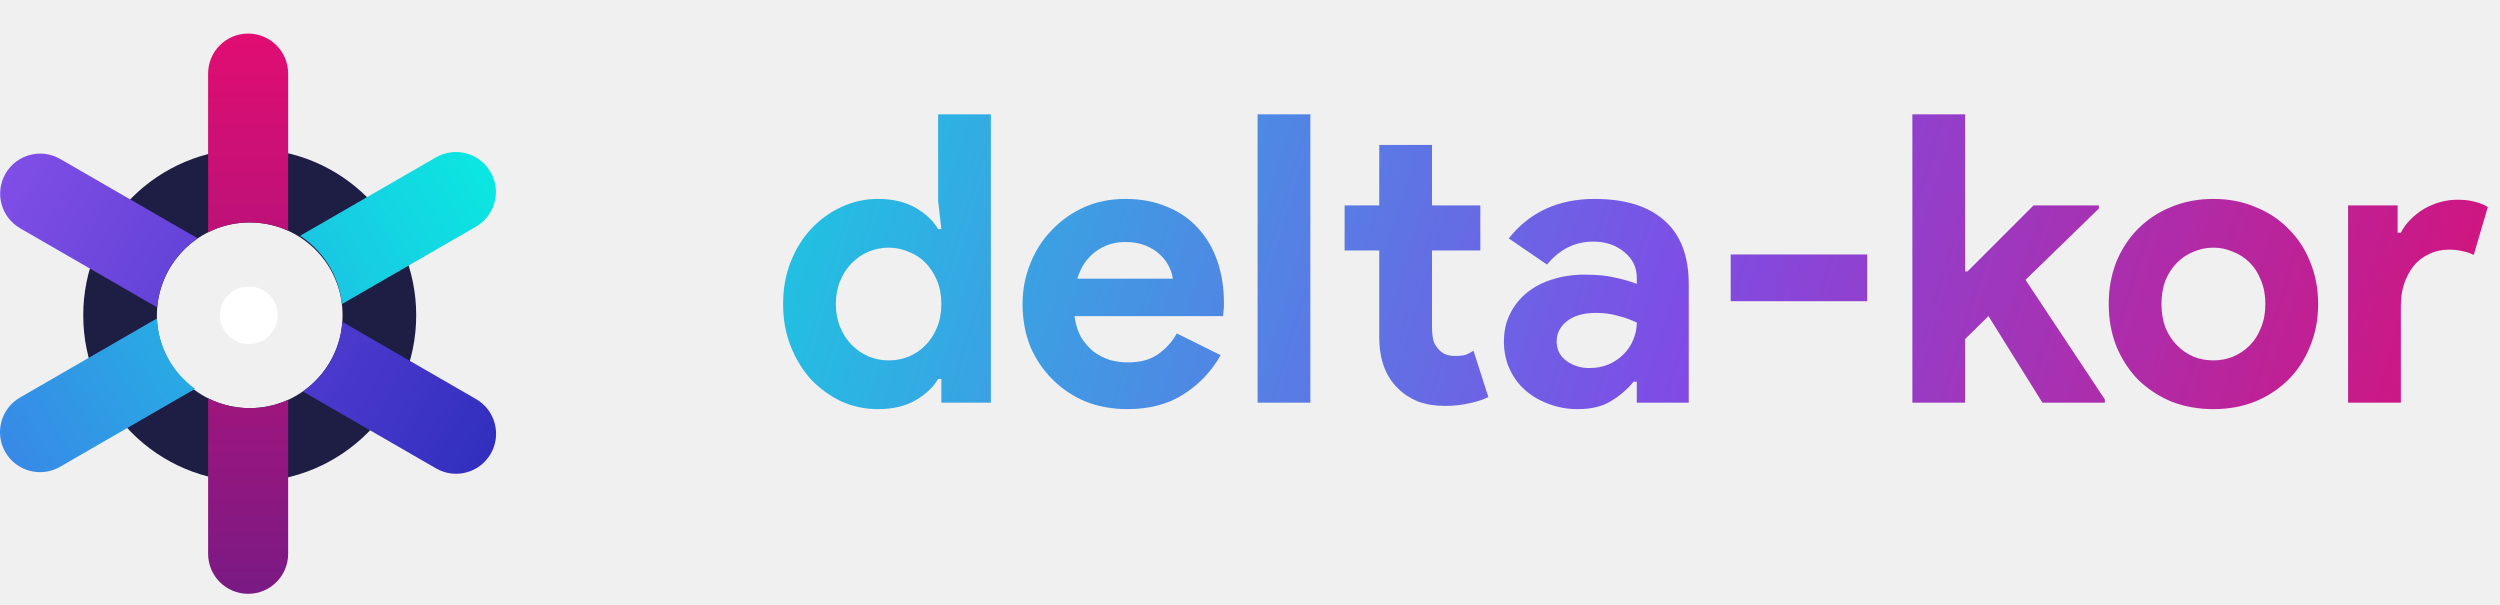
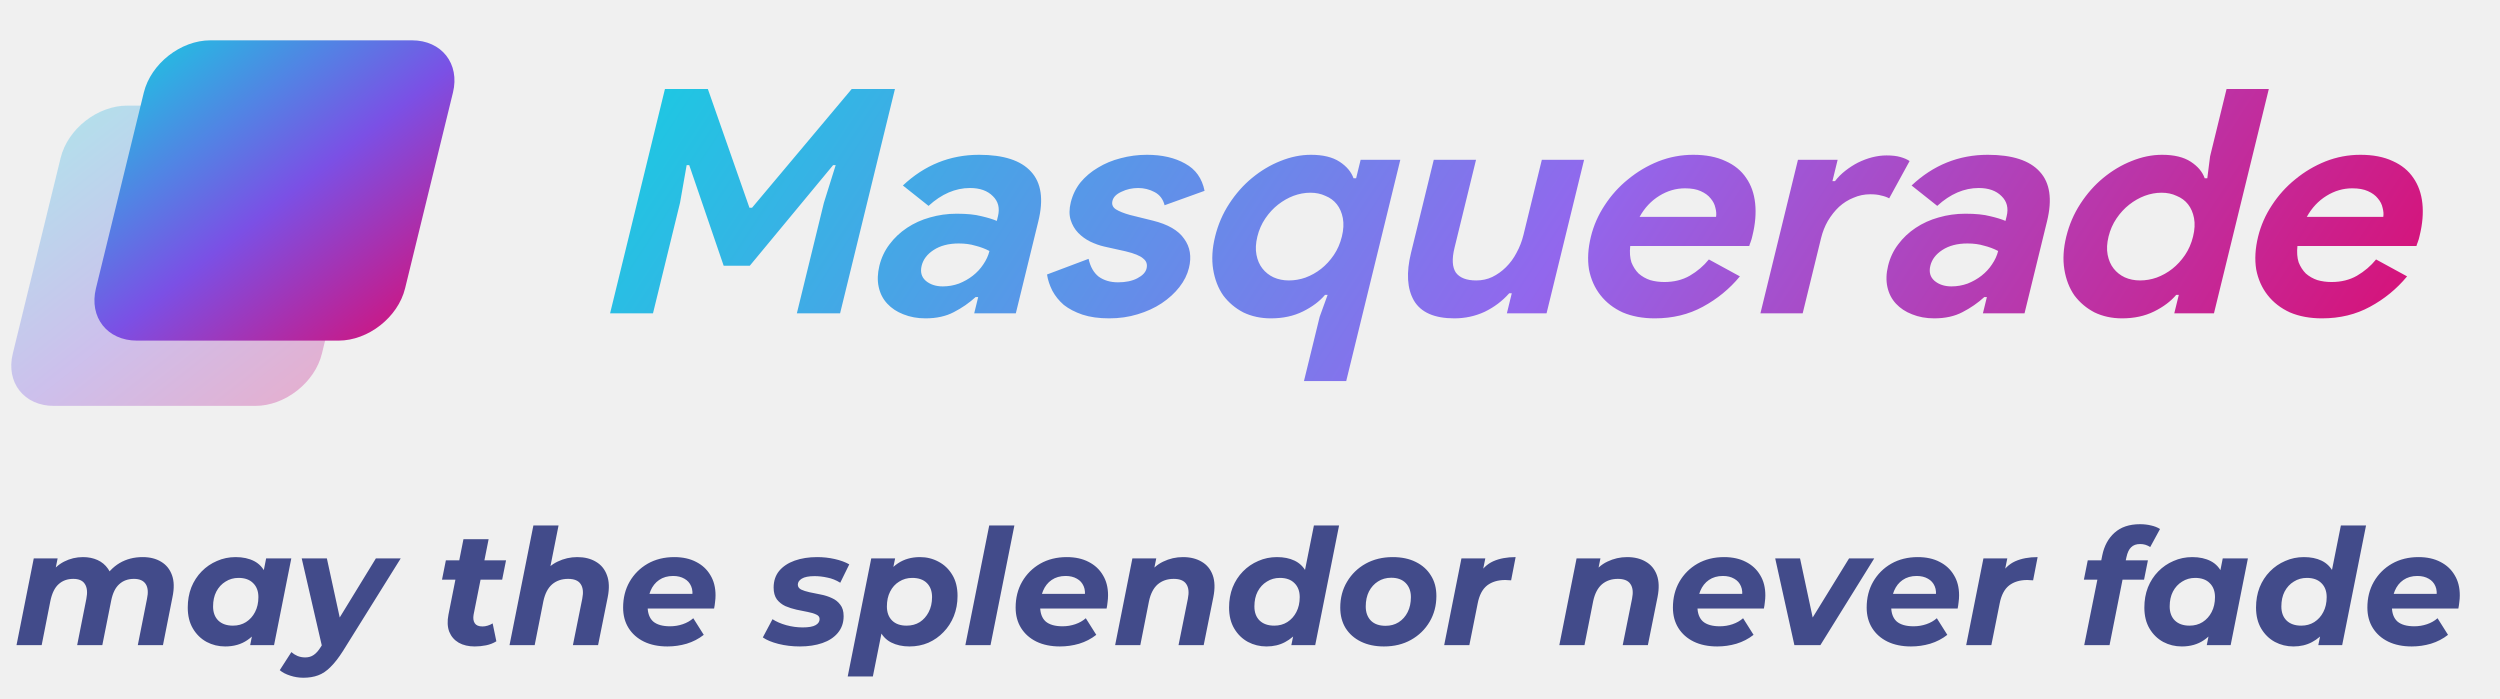
- <svg xmlns="http://www.w3.org/2000/svg" width="149" height="36" viewBox="0 0 149 36" fill="none">
-   <path fill-rule="evenodd" clip-rule="evenodd" d="M14.883 8.869C9.404 8.869 4.961 13.312 4.961 18.791C4.961 24.271 9.404 28.713 14.883 28.713C20.363 28.713 24.806 24.271 24.806 18.791C24.806 13.312 20.363 8.869 14.883 8.869ZM14.883 13.258C11.827 13.258 9.35 15.735 9.35 18.791C9.35 21.847 11.827 24.325 14.883 24.325C17.939 24.325 20.417 21.847 20.417 18.791C20.417 15.735 17.939 13.258 14.883 13.258Z" fill="#1E1E45" />
-   <path fill-rule="evenodd" clip-rule="evenodd" d="M29.247 27.044C29.905 25.903 29.515 24.444 28.374 23.786L20.403 19.184C20.282 20.901 19.379 22.402 18.047 23.332L25.989 27.917C27.13 28.576 28.588 28.185 29.247 27.044ZM9.369 18.322C9.513 16.61 10.436 15.12 11.783 14.207L3.587 9.475C2.446 8.816 0.987 9.207 0.329 10.348C-0.33 11.489 0.061 12.947 1.202 13.606L9.369 18.322Z" fill="url(#paint0_linear_1110_2141)" />
-   <path fill-rule="evenodd" clip-rule="evenodd" d="M29.238 10.253C28.579 9.112 27.121 8.721 25.98 9.38L17.886 14.053C19.253 14.941 20.203 16.417 20.379 18.122L28.365 13.511C29.506 12.852 29.897 11.394 29.238 10.253ZM11.625 23.176C10.313 22.222 9.436 20.706 9.348 18.982L1.193 23.691C0.052 24.349 -0.339 25.808 0.32 26.949C0.979 28.09 2.437 28.48 3.578 27.822L11.625 23.176Z" fill="url(#paint1_linear_1110_2141)" />
-   <path fill-rule="evenodd" clip-rule="evenodd" d="M14.788 2C13.471 2 12.403 3.068 12.403 4.385V13.844C13.149 13.469 13.992 13.258 14.883 13.258C15.7 13.258 16.475 13.435 17.173 13.752V4.385C17.173 3.068 16.105 2 14.788 2ZM17.173 23.83C16.475 24.148 15.7 24.325 14.883 24.325C13.992 24.325 13.149 24.114 12.403 23.739V33.007C12.403 34.324 13.471 35.392 14.788 35.392C16.105 35.392 17.173 34.324 17.173 33.007V23.83Z" fill="url(#paint2_linear_1110_2141)" />
-   <rect x="12.403" y="18.791" width="3.435" height="3.435" rx="1.717" transform="rotate(-45 12.4028 18.7913)" fill="white" />
-   <path d="M56.104 22.584H55.912C55.624 23.08 55.176 23.504 54.568 23.856C53.96 24.208 53.208 24.384 52.312 24.384C51.56 24.384 50.84 24.232 50.152 23.928C49.48 23.608 48.88 23.176 48.352 22.632C47.84 22.072 47.432 21.408 47.128 20.64C46.824 19.872 46.672 19.032 46.672 18.12C46.672 17.208 46.824 16.368 47.128 15.6C47.432 14.832 47.84 14.176 48.352 13.632C48.88 13.072 49.48 12.64 50.152 12.336C50.84 12.016 51.56 11.856 52.312 11.856C53.208 11.856 53.96 12.032 54.568 12.384C55.176 12.736 55.624 13.16 55.912 13.656H56.104L55.912 11.976V6.816H59.056V24H56.104V22.584ZM52.96 21.48C53.376 21.48 53.768 21.408 54.136 21.264C54.52 21.104 54.856 20.88 55.144 20.592C55.432 20.304 55.664 19.952 55.84 19.536C56.016 19.12 56.104 18.648 56.104 18.12C56.104 17.592 56.016 17.12 55.84 16.704C55.664 16.288 55.432 15.936 55.144 15.648C54.856 15.36 54.52 15.144 54.136 15C53.768 14.84 53.376 14.76 52.96 14.76C52.544 14.76 52.144 14.84 51.76 15C51.392 15.16 51.064 15.384 50.776 15.672C50.488 15.96 50.256 16.312 50.08 16.728C49.904 17.144 49.816 17.608 49.816 18.12C49.816 18.632 49.904 19.096 50.08 19.512C50.256 19.928 50.488 20.28 50.776 20.568C51.064 20.856 51.392 21.08 51.76 21.24C52.144 21.4 52.544 21.48 52.96 21.48ZM72.753 21.168C72.209 22.128 71.473 22.904 70.545 23.496C69.633 24.088 68.513 24.384 67.185 24.384C66.289 24.384 65.457 24.232 64.689 23.928C63.937 23.608 63.281 23.168 62.721 22.608C62.161 22.048 61.721 21.392 61.401 20.64C61.097 19.872 60.945 19.032 60.945 18.12C60.945 17.272 61.097 16.472 61.401 15.72C61.705 14.952 62.129 14.288 62.673 13.728C63.217 13.152 63.857 12.696 64.593 12.36C65.345 12.024 66.169 11.856 67.065 11.856C68.009 11.856 68.849 12.016 69.585 12.336C70.321 12.64 70.937 13.072 71.433 13.632C71.929 14.176 72.305 14.824 72.561 15.576C72.817 16.328 72.945 17.144 72.945 18.024C72.945 18.136 72.945 18.232 72.945 18.312C72.929 18.408 72.921 18.496 72.921 18.576C72.905 18.656 72.897 18.744 72.897 18.84H64.041C64.105 19.32 64.233 19.736 64.425 20.088C64.633 20.424 64.881 20.712 65.169 20.952C65.473 21.176 65.801 21.344 66.153 21.456C66.505 21.552 66.865 21.6 67.233 21.6C67.953 21.6 68.545 21.44 69.009 21.12C69.489 20.784 69.865 20.368 70.137 19.872L72.753 21.168ZM69.897 16.608C69.881 16.4 69.809 16.168 69.681 15.912C69.569 15.656 69.393 15.416 69.153 15.192C68.929 14.968 68.641 14.784 68.289 14.64C67.953 14.496 67.545 14.424 67.065 14.424C66.393 14.424 65.801 14.616 65.289 15C64.777 15.384 64.417 15.92 64.209 16.608H69.897ZM74.953 24V6.816H78.097V24H74.953ZM82.203 14.928H80.138V12.24H82.203V8.64H85.347V12.24H88.227V14.928H85.347V19.488C85.347 19.76 85.371 20.016 85.418 20.256C85.483 20.48 85.594 20.672 85.754 20.832C85.978 21.088 86.299 21.216 86.715 21.216C86.987 21.216 87.203 21.192 87.362 21.144C87.522 21.08 87.674 21 87.819 20.904L88.707 23.664C88.338 23.84 87.939 23.968 87.507 24.048C87.091 24.144 86.626 24.192 86.115 24.192C85.522 24.192 84.987 24.104 84.507 23.928C84.043 23.736 83.65 23.48 83.331 23.16C82.579 22.44 82.203 21.416 82.203 20.088V14.928ZM97.553 22.752H97.361C96.993 23.2 96.545 23.584 96.017 23.904C95.505 24.224 94.841 24.384 94.025 24.384C93.417 24.384 92.841 24.28 92.297 24.072C91.769 23.88 91.305 23.608 90.905 23.256C90.505 22.904 90.193 22.48 89.969 21.984C89.745 21.488 89.633 20.944 89.633 20.352C89.633 19.744 89.753 19.2 89.993 18.72C90.233 18.224 90.569 17.8 91.001 17.448C91.433 17.096 91.937 16.832 92.513 16.656C93.105 16.464 93.745 16.368 94.433 16.368C95.201 16.368 95.833 16.432 96.329 16.56C96.825 16.672 97.233 16.792 97.553 16.92V16.56C97.553 15.936 97.305 15.424 96.809 15.024C96.313 14.608 95.697 14.4 94.961 14.4C93.873 14.4 92.953 14.856 92.201 15.768L89.921 14.208C91.169 12.64 92.873 11.856 95.033 11.856C96.857 11.856 98.249 12.288 99.209 13.152C100.169 14 100.649 15.264 100.649 16.944V24H97.553V22.752ZM97.553 19.224C97.185 19.048 96.801 18.912 96.401 18.816C96.017 18.704 95.593 18.648 95.129 18.648C94.377 18.648 93.793 18.816 93.377 19.152C92.977 19.472 92.777 19.872 92.777 20.352C92.777 20.832 92.969 21.216 93.353 21.504C93.753 21.792 94.209 21.936 94.721 21.936C95.137 21.936 95.521 21.864 95.873 21.72C96.225 21.56 96.521 21.36 96.761 21.12C97.017 20.864 97.209 20.576 97.337 20.256C97.481 19.92 97.553 19.576 97.553 19.224ZM103.149 15.168H111.285V17.952H103.149V15.168ZM113.977 6.816H117.121V16.176H117.265L121.201 12.24H125.089V12.432L120.721 16.68L125.449 23.808V24H121.729L118.513 18.84L117.121 20.208V24H113.977V6.816ZM131.92 11.856C132.832 11.856 133.664 12.016 134.416 12.336C135.184 12.64 135.84 13.072 136.384 13.632C136.944 14.176 137.376 14.832 137.68 15.6C138 16.368 138.16 17.208 138.16 18.12C138.16 19.032 138 19.872 137.68 20.64C137.376 21.408 136.944 22.072 136.384 22.632C135.84 23.176 135.184 23.608 134.416 23.928C133.664 24.232 132.832 24.384 131.92 24.384C131.008 24.384 130.168 24.232 129.4 23.928C128.648 23.608 127.992 23.176 127.432 22.632C126.888 22.072 126.456 21.408 126.136 20.64C125.832 19.872 125.68 19.032 125.68 18.12C125.68 17.208 125.832 16.368 126.136 15.6C126.456 14.832 126.888 14.176 127.432 13.632C127.992 13.072 128.648 12.64 129.4 12.336C130.168 12.016 131.008 11.856 131.92 11.856ZM131.92 21.48C132.32 21.48 132.704 21.408 133.072 21.264C133.456 21.104 133.792 20.88 134.08 20.592C134.368 20.304 134.592 19.952 134.752 19.536C134.928 19.12 135.016 18.648 135.016 18.12C135.016 17.592 134.928 17.12 134.752 16.704C134.592 16.288 134.368 15.936 134.08 15.648C133.792 15.36 133.456 15.144 133.072 15C132.704 14.84 132.32 14.76 131.92 14.76C131.504 14.76 131.112 14.84 130.744 15C130.376 15.144 130.048 15.36 129.76 15.648C129.472 15.936 129.24 16.288 129.064 16.704C128.904 17.12 128.824 17.592 128.824 18.12C128.824 18.648 128.904 19.12 129.064 19.536C129.24 19.952 129.472 20.304 129.76 20.592C130.048 20.88 130.376 21.104 130.744 21.264C131.112 21.408 131.504 21.48 131.92 21.48ZM139.946 12.24H142.898V13.872H143.09C143.234 13.584 143.426 13.32 143.666 13.08C143.906 12.84 144.17 12.632 144.458 12.456C144.762 12.28 145.082 12.144 145.418 12.048C145.77 11.952 146.114 11.904 146.45 11.904C146.866 11.904 147.218 11.944 147.506 12.024C147.81 12.104 148.066 12.208 148.274 12.336L147.434 15.192C147.242 15.096 147.026 15.024 146.786 14.976C146.562 14.912 146.282 14.88 145.946 14.88C145.514 14.88 145.122 14.968 144.77 15.144C144.418 15.304 144.114 15.536 143.858 15.84C143.618 16.144 143.426 16.504 143.282 16.92C143.154 17.32 143.09 17.76 143.09 18.24V24H139.946V12.24Z" fill="url(#paint3_linear_1110_2141)" />
+ <svg xmlns="http://www.w3.org/2000/svg" width="186" height="52" viewBox="0 0 186 52" fill="none">
+   <rect opacity="0.3" width="23" height="23" rx="4" transform="matrix(1 0 -0.237516 0.971384 5.46289 7.85692)" fill="url(#paint0_linear_1133_2095)" />
+   <rect width="23" height="23" rx="4" transform="matrix(1 0 -0.237516 0.971384 11.6504 3)" fill="url(#paint1_linear_1133_2095)" />
+   <path d="M49.472 6.621H52.664L55.759 15.457H55.951L63.368 6.621H66.584L62.502 23.313H59.286L61.299 15.084L62.175 12.286H61.983L55.785 19.77H53.841L51.279 12.286H51.087L50.595 15.084L48.582 23.313H45.39L49.472 6.621ZM72.777 22.101H72.585C72.111 22.536 71.572 22.909 70.968 23.22C70.38 23.531 69.678 23.686 68.862 23.686C68.254 23.686 67.703 23.585 67.208 23.383C66.725 23.197 66.326 22.932 66.01 22.59C65.693 22.249 65.482 21.837 65.376 21.355C65.27 20.873 65.287 20.345 65.427 19.77C65.572 19.179 65.821 18.651 66.175 18.184C66.533 17.703 66.97 17.291 67.485 16.949C68.001 16.607 68.567 16.35 69.185 16.179C69.823 15.993 70.486 15.9 71.174 15.9C71.942 15.9 72.558 15.962 73.024 16.086C73.493 16.195 73.873 16.311 74.163 16.436L74.248 16.086C74.396 15.48 74.27 14.983 73.869 14.594C73.472 14.19 72.905 13.988 72.169 13.988C71.081 13.988 70.053 14.431 69.084 15.317L67.175 13.801C68.795 12.278 70.685 11.517 72.845 11.517C74.669 11.517 75.959 11.936 76.713 12.776C77.472 13.599 77.652 14.827 77.253 16.459L75.577 23.313H72.481L72.777 22.101ZM73.615 18.674C73.289 18.503 72.937 18.371 72.56 18.278C72.203 18.169 71.792 18.114 71.328 18.114C70.576 18.114 69.952 18.278 69.456 18.604C68.98 18.915 68.685 19.303 68.571 19.77C68.457 20.236 68.558 20.609 68.874 20.889C69.205 21.168 69.627 21.308 70.139 21.308C70.555 21.308 70.956 21.238 71.343 21.099C71.733 20.943 72.076 20.749 72.373 20.516C72.69 20.267 72.95 19.987 73.154 19.676C73.378 19.35 73.532 19.016 73.615 18.674ZM82.524 23.686C81.756 23.686 81.091 23.593 80.529 23.407C79.982 23.22 79.521 22.979 79.145 22.684C78.789 22.373 78.507 22.023 78.298 21.635C78.093 21.231 77.96 20.826 77.898 20.422L80.991 19.257C81.119 19.847 81.371 20.29 81.746 20.586C82.142 20.865 82.62 21.005 83.18 21.005C83.756 21.005 84.237 20.904 84.622 20.702C85.007 20.5 85.234 20.259 85.303 19.979C85.379 19.669 85.296 19.42 85.053 19.233C84.831 19.031 84.394 18.853 83.744 18.697L82.174 18.348C81.825 18.27 81.471 18.145 81.113 17.974C80.771 17.803 80.472 17.586 80.216 17.322C79.961 17.058 79.775 16.739 79.658 16.366C79.541 15.993 79.544 15.558 79.665 15.06C79.802 14.501 80.044 14.004 80.39 13.568C80.753 13.133 81.186 12.768 81.69 12.473C82.198 12.162 82.759 11.929 83.373 11.773C84.007 11.602 84.66 11.517 85.332 11.517C86.452 11.517 87.399 11.734 88.172 12.169C88.95 12.589 89.432 13.265 89.62 14.198L86.646 15.27C86.532 14.819 86.284 14.493 85.902 14.291C85.519 14.089 85.112 13.988 84.68 13.988C84.232 13.988 83.817 14.081 83.435 14.268C83.058 14.439 82.834 14.664 82.766 14.944C82.701 15.208 82.786 15.418 83.02 15.573C83.27 15.729 83.62 15.868 84.069 15.993L85.767 16.413C86.898 16.692 87.676 17.143 88.1 17.765C88.544 18.371 88.663 19.093 88.458 19.933C88.337 20.43 88.101 20.904 87.75 21.355C87.4 21.806 86.957 22.21 86.422 22.567C85.906 22.909 85.312 23.181 84.638 23.383C83.981 23.585 83.276 23.686 82.524 23.686ZM98.184 23.57L98.775 21.938H98.583C98.177 22.419 97.628 22.831 96.936 23.173C96.245 23.515 95.451 23.686 94.555 23.686C93.803 23.686 93.119 23.539 92.503 23.243C91.907 22.932 91.41 22.513 91.011 21.984C90.632 21.44 90.382 20.795 90.26 20.049C90.139 19.303 90.186 18.487 90.403 17.602C90.62 16.716 90.971 15.9 91.457 15.154C91.944 14.408 92.508 13.77 93.149 13.242C93.81 12.698 94.513 12.278 95.257 11.983C96.021 11.672 96.779 11.517 97.531 11.517C98.427 11.517 99.137 11.688 99.661 12.03C100.186 12.371 100.533 12.783 100.703 13.265H100.895L101.231 11.89H104.183L100.159 28.349H97.015L98.184 23.57ZM95.893 20.865C96.309 20.865 96.718 20.795 97.12 20.655C97.542 20.5 97.931 20.282 98.288 20.003C98.644 19.723 98.96 19.381 99.234 18.977C99.509 18.573 99.71 18.114 99.835 17.602C99.96 17.089 99.984 16.63 99.907 16.226C99.83 15.822 99.682 15.48 99.462 15.2C99.242 14.921 98.958 14.711 98.608 14.571C98.278 14.415 97.905 14.338 97.489 14.338C97.073 14.338 96.654 14.415 96.232 14.571C95.826 14.726 95.445 14.944 95.088 15.223C94.732 15.503 94.416 15.845 94.141 16.249C93.867 16.653 93.668 17.104 93.547 17.602C93.425 18.099 93.403 18.549 93.48 18.954C93.557 19.358 93.706 19.7 93.925 19.979C94.145 20.259 94.42 20.477 94.75 20.632C95.096 20.788 95.477 20.865 95.893 20.865ZM112.476 21.821H112.284C111.775 22.396 111.167 22.855 110.46 23.197C109.756 23.523 109.004 23.686 108.204 23.686C106.716 23.686 105.712 23.243 105.193 22.357C104.689 21.471 104.618 20.29 104.979 18.814L106.672 11.89H109.816L108.215 18.441C108.013 19.265 108.047 19.878 108.316 20.282C108.605 20.671 109.11 20.865 109.83 20.865C110.262 20.865 110.659 20.78 111.02 20.609C111.402 20.422 111.741 20.181 112.037 19.886C112.353 19.575 112.617 19.218 112.827 18.814C113.058 18.394 113.23 17.951 113.344 17.485L114.712 11.89H117.856L115.063 23.313H112.111L112.476 21.821ZM129.448 20.562C128.676 21.495 127.756 22.249 126.687 22.824C125.634 23.399 124.444 23.686 123.116 23.686C122.22 23.686 121.424 23.539 120.728 23.243C120.052 22.932 119.501 22.505 119.074 21.961C118.647 21.417 118.363 20.78 118.221 20.049C118.1 19.303 118.147 18.487 118.364 17.602C118.565 16.778 118.907 16.001 119.39 15.27C119.876 14.524 120.458 13.879 121.135 13.335C121.816 12.776 122.564 12.333 123.38 12.006C124.212 11.68 125.076 11.517 125.972 11.517C126.916 11.517 127.718 11.672 128.378 11.983C129.041 12.278 129.555 12.698 129.918 13.242C130.285 13.77 130.507 14.4 130.584 15.13C130.661 15.861 130.596 16.653 130.387 17.508C130.36 17.617 130.337 17.71 130.318 17.788C130.279 17.881 130.251 17.967 130.232 18.044C130.197 18.122 130.168 18.208 130.145 18.301H121.289C121.239 18.767 121.268 19.171 121.376 19.513C121.505 19.84 121.684 20.119 121.915 20.352C122.166 20.57 122.454 20.733 122.779 20.842C123.109 20.935 123.457 20.982 123.825 20.982C124.545 20.982 125.175 20.826 125.715 20.516C126.275 20.189 126.75 19.785 127.14 19.303L129.448 20.562ZM127.675 16.133C127.708 15.931 127.691 15.705 127.624 15.457C127.573 15.208 127.454 14.975 127.267 14.757C127.096 14.54 126.852 14.361 126.534 14.221C126.233 14.081 125.842 14.011 125.362 14.011C124.69 14.011 124.052 14.198 123.449 14.571C122.846 14.944 122.358 15.464 121.987 16.133H127.675ZM133.768 11.89H136.72L136.333 13.475H136.525C136.737 13.195 136.992 12.939 137.289 12.706C137.586 12.473 137.899 12.271 138.229 12.1C138.575 11.929 138.927 11.796 139.286 11.703C139.661 11.61 140.016 11.563 140.352 11.563C140.768 11.563 141.111 11.602 141.38 11.68C141.665 11.758 141.896 11.859 142.074 11.983L140.555 14.757C140.386 14.664 140.187 14.594 139.958 14.547C139.75 14.485 139.477 14.454 139.141 14.454C138.709 14.454 138.296 14.54 137.903 14.711C137.513 14.866 137.153 15.091 136.825 15.387C136.513 15.682 136.236 16.032 135.993 16.436C135.77 16.824 135.601 17.252 135.487 17.718L134.119 23.313H130.975L133.768 11.89ZM147.824 22.101H147.632C147.158 22.536 146.619 22.909 146.015 23.22C145.427 23.531 144.725 23.686 143.909 23.686C143.301 23.686 142.749 23.585 142.255 23.383C141.772 23.197 141.373 22.932 141.057 22.59C140.74 22.249 140.529 21.837 140.423 21.355C140.316 20.873 140.334 20.345 140.474 19.77C140.619 19.179 140.868 18.651 141.222 18.184C141.58 17.703 142.016 17.291 142.532 16.949C143.048 16.607 143.614 16.35 144.232 16.179C144.87 15.993 145.533 15.9 146.221 15.9C146.989 15.9 147.605 15.962 148.071 16.086C148.54 16.195 148.92 16.311 149.209 16.436L149.295 16.086C149.443 15.48 149.317 14.983 148.916 14.594C148.519 14.19 147.952 13.988 147.216 13.988C146.128 13.988 145.1 14.431 144.131 15.317L142.222 13.801C143.842 12.278 145.732 11.517 147.892 11.517C149.716 11.517 151.006 11.936 151.76 12.776C152.519 13.599 152.699 14.827 152.3 16.459L150.624 23.313H147.528L147.824 22.101ZM148.662 18.674C148.336 18.503 147.984 18.371 147.607 18.278C147.25 18.169 146.839 18.114 146.375 18.114C145.623 18.114 144.999 18.278 144.503 18.604C144.027 18.915 143.732 19.303 143.618 19.77C143.504 20.236 143.605 20.609 143.921 20.889C144.252 21.168 144.674 21.308 145.186 21.308C145.602 21.308 146.003 21.238 146.389 21.099C146.779 20.943 147.123 20.749 147.42 20.516C147.737 20.267 147.997 19.987 148.201 19.676C148.425 19.35 148.579 19.016 148.662 18.674ZM162.103 21.938H161.911C161.505 22.419 160.956 22.831 160.265 23.173C159.573 23.515 158.779 23.686 157.883 23.686C157.131 23.686 156.447 23.539 155.832 23.243C155.236 22.932 154.738 22.513 154.339 21.984C153.96 21.44 153.71 20.795 153.588 20.049C153.467 19.303 153.514 18.487 153.731 17.602C153.948 16.716 154.299 15.9 154.786 15.154C155.272 14.408 155.836 13.77 156.477 13.242C157.138 12.698 157.841 12.278 158.585 11.983C159.349 11.672 160.107 11.517 160.859 11.517C161.755 11.517 162.465 11.688 162.989 12.03C163.514 12.371 163.861 12.783 164.031 13.265H164.223L164.43 11.633L165.656 6.621H168.8L164.718 23.313H161.766L162.103 21.938ZM159.221 20.865C159.637 20.865 160.046 20.795 160.448 20.655C160.87 20.5 161.259 20.282 161.616 20.003C161.972 19.723 162.288 19.381 162.563 18.977C162.837 18.573 163.038 18.114 163.163 17.602C163.288 17.089 163.313 16.63 163.235 16.226C163.158 15.822 163.01 15.48 162.79 15.2C162.571 14.921 162.286 14.711 161.936 14.571C161.606 14.415 161.233 14.338 160.817 14.338C160.401 14.338 159.982 14.415 159.56 14.571C159.154 14.726 158.773 14.944 158.416 15.223C158.06 15.503 157.744 15.845 157.47 16.249C157.195 16.653 156.997 17.104 156.875 17.602C156.753 18.099 156.731 18.549 156.808 18.954C156.886 19.358 157.034 19.7 157.254 19.979C157.473 20.259 157.748 20.477 158.078 20.632C158.424 20.788 158.805 20.865 159.221 20.865ZM179.088 20.562C178.316 21.495 177.396 22.249 176.328 22.824C175.275 23.399 174.085 23.686 172.757 23.686C171.861 23.686 171.065 23.539 170.369 23.243C169.693 22.932 169.141 22.505 168.714 21.961C168.287 21.417 168.003 20.78 167.862 20.049C167.74 19.303 167.788 18.487 168.004 17.602C168.206 16.778 168.548 16.001 169.03 15.27C169.517 14.524 170.099 13.879 170.776 13.335C171.456 12.776 172.205 12.333 173.021 12.006C173.852 11.68 174.716 11.517 175.612 11.517C176.556 11.517 177.358 11.672 178.018 11.983C178.682 12.278 179.195 12.698 179.558 13.242C179.925 13.77 180.147 14.4 180.225 15.13C180.302 15.861 180.236 16.653 180.027 17.508C180.001 17.617 179.978 17.71 179.959 17.788C179.92 17.881 179.891 17.967 179.872 18.044C179.837 18.122 179.808 18.208 179.785 18.301H170.929C170.879 18.767 170.909 19.171 171.017 19.513C171.145 19.84 171.325 20.119 171.556 20.352C171.807 20.57 172.095 20.733 172.42 20.842C172.749 20.935 173.098 20.982 173.466 20.982C174.186 20.982 174.816 20.826 175.356 20.516C175.916 20.189 176.39 19.785 176.78 19.303L179.088 20.562ZM177.316 16.133C177.349 15.931 177.332 15.705 177.265 15.457C177.214 15.208 177.095 14.975 176.908 14.757C176.737 14.54 176.493 14.361 176.175 14.221C175.873 14.081 175.482 14.011 175.002 14.011C174.33 14.011 173.693 14.198 173.089 14.571C172.486 14.944 171.999 15.464 171.628 16.133H177.316Z" fill="url(#paint2_linear_1133_2095)" />
+   <path d="M10.612 41.448C11.156 41.448 11.616 41.564 11.992 41.796C12.368 42.02 12.636 42.352 12.796 42.792C12.956 43.232 12.968 43.776 12.832 44.424L12.124 48H10.252L10.936 44.556C11.04 44.076 11.008 43.708 10.84 43.452C10.672 43.196 10.38 43.068 9.964 43.068C9.524 43.068 9.16 43.2 8.872 43.464C8.584 43.72 8.384 44.128 8.272 44.688L7.612 48H5.74L6.424 44.556C6.52 44.076 6.484 43.708 6.316 43.452C6.156 43.196 5.868 43.068 5.452 43.068C5.012 43.068 4.648 43.2 4.36 43.464C4.072 43.72 3.868 44.136 3.748 44.712L3.1 48H1.228L2.512 41.544H4.288L3.952 43.188L3.664 42.816C3.96 42.352 4.328 42.008 4.768 41.784C5.208 41.56 5.676 41.448 6.172 41.448C6.572 41.448 6.932 41.52 7.252 41.664C7.572 41.808 7.832 42.024 8.032 42.312C8.24 42.592 8.36 42.944 8.392 43.368L7.672 43.188C7.992 42.62 8.4 42.188 8.896 41.892C9.4 41.596 9.972 41.448 10.612 41.448ZM16.753 48.096C16.257 48.096 15.797 47.984 15.373 47.76C14.949 47.528 14.609 47.196 14.353 46.764C14.097 46.332 13.969 45.812 13.969 45.204C13.969 44.66 14.057 44.16 14.233 43.704C14.417 43.248 14.673 42.852 15.001 42.516C15.329 42.18 15.709 41.92 16.141 41.736C16.573 41.544 17.037 41.448 17.533 41.448C18.069 41.448 18.529 41.548 18.913 41.748C19.297 41.948 19.581 42.26 19.765 42.684C19.957 43.1 20.025 43.64 19.969 44.304C19.929 45.064 19.773 45.732 19.501 46.308C19.229 46.876 18.861 47.316 18.397 47.628C17.941 47.94 17.393 48.096 16.753 48.096ZM17.329 46.548C17.697 46.548 18.021 46.46 18.301 46.284C18.589 46.1 18.813 45.852 18.973 45.54C19.141 45.22 19.225 44.848 19.225 44.424C19.225 43.984 19.093 43.636 18.829 43.38C18.573 43.124 18.213 42.996 17.749 42.996C17.389 42.996 17.065 43.088 16.777 43.272C16.489 43.448 16.261 43.696 16.093 44.016C15.933 44.328 15.853 44.696 15.853 45.12C15.853 45.56 15.981 45.908 16.237 46.164C16.501 46.42 16.865 46.548 17.329 46.548ZM18.613 48L18.865 46.716L19.285 44.796L19.537 42.876L19.801 41.544H21.673L20.389 48H18.613ZM22.567 50.424C22.238 50.424 21.915 50.372 21.595 50.268C21.267 50.164 21.006 50.028 20.814 49.86L21.678 48.516C21.814 48.636 21.966 48.732 22.134 48.804C22.311 48.876 22.503 48.912 22.71 48.912C22.951 48.912 23.159 48.852 23.334 48.732C23.518 48.612 23.698 48.408 23.875 48.12L24.39 47.304L24.558 47.112L27.966 41.544H29.814L25.518 48.432C25.198 48.936 24.89 49.332 24.595 49.62C24.306 49.916 23.998 50.124 23.671 50.244C23.351 50.364 22.983 50.424 22.567 50.424ZM23.994 48.252L22.447 41.544H24.319L25.494 46.944L23.994 48.252ZM35.321 48.096C34.857 48.096 34.461 48.004 34.133 47.82C33.805 47.628 33.569 47.356 33.425 47.004C33.289 46.644 33.269 46.22 33.365 45.732L34.481 40.116H36.353L35.237 45.72C35.189 45.992 35.217 46.208 35.321 46.368C35.425 46.528 35.617 46.608 35.897 46.608C36.025 46.608 36.153 46.588 36.281 46.548C36.417 46.508 36.541 46.452 36.653 46.38L36.929 47.712C36.697 47.856 36.441 47.956 36.161 48.012C35.881 48.068 35.601 48.096 35.321 48.096ZM32.885 43.128L33.173 41.688H37.649L37.361 43.128H32.885ZM42.948 41.448C43.492 41.448 43.956 41.564 44.34 41.796C44.724 42.02 44.996 42.352 45.156 42.792C45.324 43.232 45.344 43.776 45.216 44.424L44.496 48H42.624L43.32 44.544C43.416 44.072 43.376 43.708 43.2 43.452C43.032 43.196 42.72 43.068 42.264 43.068C41.792 43.068 41.396 43.204 41.076 43.476C40.764 43.748 40.548 44.164 40.428 44.724L39.78 48H37.908L39.684 39.096H41.556L40.704 43.368L40.332 42.816C40.644 42.344 41.028 42 41.484 41.784C41.948 41.56 42.436 41.448 42.948 41.448ZM49.66 48.096C48.988 48.096 48.404 47.976 47.908 47.736C47.42 47.496 47.04 47.16 46.768 46.728C46.496 46.296 46.36 45.788 46.36 45.204C46.36 44.484 46.52 43.844 46.84 43.284C47.168 42.716 47.616 42.268 48.184 41.94C48.76 41.612 49.42 41.448 50.164 41.448C50.796 41.448 51.34 41.568 51.796 41.808C52.252 42.04 52.604 42.368 52.852 42.792C53.108 43.208 53.236 43.708 53.236 44.292C53.236 44.46 53.224 44.628 53.2 44.796C53.184 44.964 53.16 45.124 53.128 45.276H47.788L47.98 44.184H52.252L51.484 44.52C51.548 44.16 51.528 43.86 51.424 43.62C51.32 43.372 51.152 43.184 50.92 43.056C50.688 42.92 50.408 42.852 50.08 42.852C49.672 42.852 49.324 42.952 49.036 43.152C48.756 43.344 48.544 43.612 48.4 43.956C48.256 44.3 48.184 44.688 48.184 45.12C48.184 45.616 48.32 45.988 48.592 46.236C48.872 46.476 49.292 46.596 49.852 46.596C50.18 46.596 50.496 46.544 50.8 46.44C51.104 46.336 51.364 46.188 51.58 45.996L52.36 47.232C51.984 47.528 51.56 47.748 51.088 47.892C50.624 48.028 50.148 48.096 49.66 48.096ZM59.514 48.096C58.946 48.096 58.41 48.032 57.906 47.904C57.41 47.776 57.026 47.616 56.754 47.424L57.474 46.068C57.754 46.252 58.094 46.4 58.494 46.512C58.902 46.624 59.31 46.68 59.718 46.68C60.158 46.68 60.478 46.624 60.678 46.512C60.878 46.4 60.978 46.248 60.978 46.056C60.978 45.904 60.894 45.792 60.726 45.72C60.558 45.64 60.346 45.576 60.09 45.528C59.834 45.48 59.558 45.424 59.262 45.36C58.974 45.296 58.698 45.208 58.434 45.096C58.178 44.976 57.966 44.808 57.798 44.592C57.638 44.368 57.558 44.076 57.558 43.716C57.558 43.228 57.694 42.816 57.966 42.48C58.246 42.144 58.63 41.888 59.118 41.712C59.614 41.536 60.174 41.448 60.798 41.448C61.246 41.448 61.682 41.496 62.106 41.592C62.53 41.688 62.89 41.82 63.186 41.988L62.514 43.356C62.21 43.164 61.89 43.036 61.554 42.972C61.226 42.9 60.91 42.864 60.606 42.864C60.166 42.864 59.846 42.928 59.646 43.056C59.454 43.176 59.358 43.324 59.358 43.5C59.358 43.652 59.438 43.772 59.598 43.86C59.766 43.94 59.978 44.008 60.234 44.064C60.49 44.112 60.766 44.168 61.062 44.232C61.358 44.288 61.634 44.376 61.89 44.496C62.146 44.608 62.354 44.772 62.514 44.988C62.682 45.196 62.766 45.48 62.766 45.84C62.766 46.328 62.622 46.744 62.334 47.088C62.054 47.424 61.67 47.676 61.182 47.844C60.694 48.012 60.138 48.096 59.514 48.096ZM67.665 48.096C67.145 48.096 66.689 47.996 66.297 47.796C65.913 47.596 65.625 47.288 65.433 46.872C65.241 46.448 65.173 45.904 65.229 45.24C65.277 44.472 65.433 43.804 65.697 43.236C65.969 42.668 66.337 42.228 66.801 41.916C67.265 41.604 67.813 41.448 68.445 41.448C68.949 41.448 69.413 41.564 69.837 41.796C70.261 42.02 70.601 42.348 70.857 42.78C71.113 43.204 71.241 43.724 71.241 44.34C71.241 44.876 71.149 45.376 70.965 45.84C70.781 46.296 70.525 46.692 70.197 47.028C69.877 47.364 69.501 47.628 69.069 47.82C68.637 48.004 68.169 48.096 67.665 48.096ZM63.069 50.328L64.821 41.544H66.597L66.333 42.828L65.925 44.748L65.673 46.668L64.941 50.328H63.069ZM67.449 46.548C67.825 46.548 68.153 46.46 68.433 46.284C68.713 46.1 68.933 45.852 69.093 45.54C69.261 45.22 69.345 44.848 69.345 44.424C69.345 43.984 69.217 43.636 68.961 43.38C68.705 43.124 68.341 42.996 67.869 42.996C67.509 42.996 67.185 43.088 66.897 43.272C66.609 43.448 66.385 43.696 66.225 44.016C66.065 44.328 65.985 44.696 65.985 45.12C65.985 45.56 66.113 45.908 66.369 46.164C66.625 46.42 66.985 46.548 67.449 46.548ZM71.822 48L73.598 39.096H75.47L73.694 48H71.822ZM78.863 48.096C78.191 48.096 77.607 47.976 77.111 47.736C76.623 47.496 76.243 47.16 75.971 46.728C75.699 46.296 75.563 45.788 75.563 45.204C75.563 44.484 75.723 43.844 76.043 43.284C76.371 42.716 76.819 42.268 77.387 41.94C77.963 41.612 78.623 41.448 79.367 41.448C79.999 41.448 80.543 41.568 80.999 41.808C81.455 42.04 81.807 42.368 82.055 42.792C82.311 43.208 82.439 43.708 82.439 44.292C82.439 44.46 82.427 44.628 82.403 44.796C82.387 44.964 82.363 45.124 82.331 45.276H76.991L77.183 44.184H81.455L80.687 44.52C80.751 44.16 80.731 43.86 80.627 43.62C80.523 43.372 80.355 43.184 80.123 43.056C79.891 42.92 79.611 42.852 79.283 42.852C78.875 42.852 78.527 42.952 78.239 43.152C77.959 43.344 77.747 43.612 77.603 43.956C77.459 44.3 77.387 44.688 77.387 45.12C77.387 45.616 77.523 45.988 77.795 46.236C78.075 46.476 78.495 46.596 79.055 46.596C79.383 46.596 79.699 46.544 80.003 46.44C80.307 46.336 80.567 46.188 80.783 45.996L81.563 47.232C81.187 47.528 80.763 47.748 80.291 47.892C79.827 48.028 79.351 48.096 78.863 48.096ZM88.006 41.448C88.558 41.448 89.026 41.564 89.41 41.796C89.794 42.02 90.066 42.352 90.226 42.792C90.386 43.232 90.402 43.776 90.274 44.424L89.554 48H87.682L88.378 44.544C88.474 44.072 88.434 43.708 88.258 43.452C88.09 43.196 87.778 43.068 87.322 43.068C86.85 43.068 86.454 43.204 86.134 43.476C85.822 43.748 85.606 44.164 85.486 44.724L84.838 48H82.966L84.25 41.544H86.026L85.654 43.368L85.39 42.816C85.702 42.344 86.086 42 86.542 41.784C87.006 41.56 87.494 41.448 88.006 41.448ZM94.227 48.096C93.731 48.096 93.271 47.984 92.847 47.76C92.423 47.528 92.083 47.196 91.827 46.764C91.571 46.332 91.443 45.812 91.443 45.204C91.443 44.66 91.531 44.16 91.707 43.704C91.891 43.248 92.147 42.852 92.475 42.516C92.803 42.18 93.183 41.92 93.615 41.736C94.047 41.544 94.511 41.448 95.007 41.448C95.511 41.448 95.947 41.536 96.315 41.712C96.683 41.888 96.967 42.16 97.167 42.528C97.375 42.888 97.479 43.344 97.479 43.896C97.479 44.488 97.407 45.04 97.263 45.552C97.127 46.056 96.919 46.5 96.639 46.884C96.359 47.26 96.015 47.556 95.607 47.772C95.207 47.988 94.747 48.096 94.227 48.096ZM94.803 46.548C95.171 46.548 95.495 46.46 95.775 46.284C96.063 46.1 96.287 45.852 96.447 45.54C96.615 45.22 96.699 44.848 96.699 44.424C96.699 43.984 96.567 43.636 96.303 43.38C96.047 43.124 95.687 42.996 95.223 42.996C94.863 42.996 94.539 43.088 94.251 43.272C93.963 43.448 93.735 43.696 93.567 44.016C93.407 44.328 93.327 44.696 93.327 45.12C93.327 45.56 93.455 45.908 93.711 46.164C93.975 46.42 94.339 46.548 94.803 46.548ZM96.075 48L96.339 46.716L96.747 44.796L96.999 42.876L97.755 39.096H99.627L97.851 48H96.075ZM102.967 48.096C102.311 48.096 101.739 47.976 101.251 47.736C100.763 47.496 100.383 47.16 100.111 46.728C99.847 46.296 99.715 45.788 99.715 45.204C99.715 44.484 99.883 43.844 100.219 43.284C100.555 42.716 101.015 42.268 101.599 41.94C102.191 41.612 102.863 41.448 103.615 41.448C104.279 41.448 104.851 41.568 105.331 41.808C105.819 42.048 106.195 42.384 106.459 42.816C106.731 43.24 106.867 43.748 106.867 44.34C106.867 45.052 106.699 45.692 106.363 46.26C106.027 46.828 105.567 47.276 104.983 47.604C104.399 47.932 103.727 48.096 102.967 48.096ZM103.087 46.56C103.455 46.56 103.779 46.472 104.059 46.296C104.347 46.112 104.571 45.86 104.731 45.54C104.891 45.22 104.971 44.848 104.971 44.424C104.971 43.992 104.843 43.644 104.587 43.38C104.331 43.116 103.971 42.984 103.507 42.984C103.139 42.984 102.811 43.076 102.523 43.26C102.243 43.436 102.019 43.684 101.851 44.004C101.691 44.324 101.611 44.696 101.611 45.12C101.611 45.56 101.739 45.912 101.995 46.176C102.251 46.432 102.615 46.56 103.087 46.56ZM107.447 48L108.731 41.544H110.507L110.135 43.38L109.967 42.852C110.255 42.332 110.631 41.968 111.095 41.76C111.559 41.552 112.115 41.448 112.763 41.448L112.427 43.176C112.347 43.168 112.271 43.164 112.199 43.164C112.135 43.156 112.067 43.152 111.995 43.152C111.443 43.152 110.991 43.288 110.639 43.56C110.295 43.832 110.063 44.272 109.943 44.88L109.319 48H107.447ZM121.053 41.448C121.605 41.448 122.073 41.564 122.457 41.796C122.841 42.02 123.113 42.352 123.273 42.792C123.433 43.232 123.449 43.776 123.321 44.424L122.601 48H120.729L121.425 44.544C121.521 44.072 121.481 43.708 121.305 43.452C121.137 43.196 120.825 43.068 120.369 43.068C119.897 43.068 119.501 43.204 119.181 43.476C118.869 43.748 118.653 44.164 118.533 44.724L117.885 48H116.013L117.297 41.544H119.073L118.701 43.368L118.437 42.816C118.749 42.344 119.133 42 119.589 41.784C120.053 41.56 120.541 41.448 121.053 41.448ZM127.765 48.096C127.093 48.096 126.509 47.976 126.013 47.736C125.525 47.496 125.145 47.16 124.873 46.728C124.601 46.296 124.465 45.788 124.465 45.204C124.465 44.484 124.625 43.844 124.945 43.284C125.273 42.716 125.721 42.268 126.289 41.94C126.865 41.612 127.525 41.448 128.269 41.448C128.901 41.448 129.445 41.568 129.901 41.808C130.357 42.04 130.709 42.368 130.957 42.792C131.213 43.208 131.341 43.708 131.341 44.292C131.341 44.46 131.329 44.628 131.305 44.796C131.289 44.964 131.265 45.124 131.233 45.276H125.893L126.085 44.184H130.357L129.589 44.52C129.653 44.16 129.633 43.86 129.529 43.62C129.425 43.372 129.257 43.184 129.025 43.056C128.793 42.92 128.513 42.852 128.185 42.852C127.777 42.852 127.429 42.952 127.141 43.152C126.861 43.344 126.649 43.612 126.505 43.956C126.361 44.3 126.289 44.688 126.289 45.12C126.289 45.616 126.425 45.988 126.697 46.236C126.977 46.476 127.397 46.596 127.957 46.596C128.285 46.596 128.601 46.544 128.905 46.44C129.209 46.336 129.469 46.188 129.685 45.996L130.465 47.232C130.089 47.528 129.665 47.748 129.193 47.892C128.729 48.028 128.253 48.096 127.765 48.096ZM133.503 48L132.075 41.544H133.923L135.111 47.1H134.151L137.571 41.544H139.443L135.435 48H133.503ZM142.18 48.096C141.508 48.096 140.924 47.976 140.428 47.736C139.94 47.496 139.56 47.16 139.288 46.728C139.016 46.296 138.88 45.788 138.88 45.204C138.88 44.484 139.04 43.844 139.36 43.284C139.688 42.716 140.136 42.268 140.704 41.94C141.28 41.612 141.94 41.448 142.684 41.448C143.316 41.448 143.86 41.568 144.316 41.808C144.772 42.04 145.124 42.368 145.372 42.792C145.628 43.208 145.756 43.708 145.756 44.292C145.756 44.46 145.744 44.628 145.72 44.796C145.704 44.964 145.68 45.124 145.648 45.276H140.308L140.5 44.184H144.772L144.004 44.52C144.068 44.16 144.048 43.86 143.944 43.62C143.84 43.372 143.672 43.184 143.44 43.056C143.208 42.92 142.928 42.852 142.6 42.852C142.192 42.852 141.844 42.952 141.556 43.152C141.276 43.344 141.064 43.612 140.92 43.956C140.776 44.3 140.704 44.688 140.704 45.12C140.704 45.616 140.84 45.988 141.112 46.236C141.392 46.476 141.812 46.596 142.372 46.596C142.7 46.596 143.016 46.544 143.32 46.44C143.624 46.336 143.884 46.188 144.1 45.996L144.88 47.232C144.504 47.528 144.08 47.748 143.608 47.892C143.144 48.028 142.668 48.096 142.18 48.096ZM146.283 48L147.567 41.544H149.343L148.971 43.38L148.803 42.852C149.091 42.332 149.467 41.968 149.931 41.76C150.395 41.552 150.951 41.448 151.599 41.448L151.263 43.176C151.183 43.168 151.107 43.164 151.035 43.164C150.971 43.156 150.903 43.152 150.831 43.152C150.279 43.152 149.827 43.288 149.475 43.56C149.131 43.832 148.899 44.272 148.779 44.88L148.155 48H146.283ZM155.065 48L156.409 41.316C156.553 40.612 156.857 40.052 157.321 39.636C157.793 39.212 158.425 39 159.217 39C159.513 39 159.789 39.032 160.045 39.096C160.301 39.152 160.521 39.24 160.705 39.36L159.973 40.704C159.757 40.552 159.509 40.476 159.229 40.476C158.941 40.476 158.717 40.556 158.557 40.716C158.397 40.868 158.281 41.112 158.209 41.448L158.077 42.048L157.981 42.804L156.949 48H155.065ZM155.041 43.128L155.329 41.688H159.805L159.517 43.128H155.041ZM162.324 48.096C161.828 48.096 161.368 47.984 160.944 47.76C160.52 47.528 160.18 47.196 159.924 46.764C159.668 46.332 159.54 45.812 159.54 45.204C159.54 44.66 159.628 44.16 159.804 43.704C159.988 43.248 160.244 42.852 160.572 42.516C160.9 42.18 161.28 41.92 161.712 41.736C162.144 41.544 162.608 41.448 163.104 41.448C163.64 41.448 164.1 41.548 164.484 41.748C164.868 41.948 165.152 42.26 165.336 42.684C165.528 43.1 165.596 43.64 165.54 44.304C165.5 45.064 165.344 45.732 165.072 46.308C164.8 46.876 164.432 47.316 163.968 47.628C163.512 47.94 162.964 48.096 162.324 48.096ZM162.9 46.548C163.268 46.548 163.592 46.46 163.872 46.284C164.16 46.1 164.384 45.852 164.544 45.54C164.712 45.22 164.796 44.848 164.796 44.424C164.796 43.984 164.664 43.636 164.4 43.38C164.144 43.124 163.784 42.996 163.32 42.996C162.96 42.996 162.636 43.088 162.348 43.272C162.06 43.448 161.832 43.696 161.664 44.016C161.504 44.328 161.424 44.696 161.424 45.12C161.424 45.56 161.552 45.908 161.808 46.164C162.072 46.42 162.436 46.548 162.9 46.548ZM164.184 48L164.436 46.716L164.856 44.796L165.108 42.876L165.372 41.544H167.244L165.96 48H164.184ZM170.633 48.096C170.137 48.096 169.677 47.984 169.253 47.76C168.829 47.528 168.489 47.196 168.233 46.764C167.977 46.332 167.849 45.812 167.849 45.204C167.849 44.66 167.937 44.16 168.113 43.704C168.297 43.248 168.553 42.852 168.881 42.516C169.209 42.18 169.589 41.92 170.021 41.736C170.453 41.544 170.917 41.448 171.413 41.448C171.917 41.448 172.353 41.536 172.721 41.712C173.089 41.888 173.373 42.16 173.573 42.528C173.781 42.888 173.885 43.344 173.885 43.896C173.885 44.488 173.813 45.04 173.669 45.552C173.533 46.056 173.325 46.5 173.045 46.884C172.765 47.26 172.421 47.556 172.013 47.772C171.613 47.988 171.153 48.096 170.633 48.096ZM171.209 46.548C171.577 46.548 171.901 46.46 172.181 46.284C172.469 46.1 172.693 45.852 172.853 45.54C173.021 45.22 173.105 44.848 173.105 44.424C173.105 43.984 172.973 43.636 172.709 43.38C172.453 43.124 172.093 42.996 171.629 42.996C171.269 42.996 170.945 43.088 170.657 43.272C170.369 43.448 170.141 43.696 169.973 44.016C169.813 44.328 169.733 44.696 169.733 45.12C169.733 45.56 169.861 45.908 170.117 46.164C170.381 46.42 170.745 46.548 171.209 46.548ZM172.481 48L172.745 46.716L173.153 44.796L173.405 42.876L174.161 39.096H176.033L174.257 48H172.481ZM179.433 48.096C178.761 48.096 178.177 47.976 177.681 47.736C177.193 47.496 176.813 47.16 176.541 46.728C176.269 46.296 176.133 45.788 176.133 45.204C176.133 44.484 176.293 43.844 176.613 43.284C176.941 42.716 177.389 42.268 177.957 41.94C178.533 41.612 179.193 41.448 179.937 41.448C180.569 41.448 181.113 41.568 181.569 41.808C182.025 42.04 182.377 42.368 182.625 42.792C182.881 43.208 183.009 43.708 183.009 44.292C183.009 44.46 182.997 44.628 182.973 44.796C182.957 44.964 182.933 45.124 182.901 45.276H177.561L177.753 44.184H182.025L181.257 44.52C181.321 44.16 181.301 43.86 181.197 43.62C181.093 43.372 180.925 43.184 180.693 43.056C180.461 42.92 180.181 42.852 179.853 42.852C179.445 42.852 179.097 42.952 178.809 43.152C178.529 43.344 178.317 43.612 178.173 43.956C178.029 44.3 177.957 44.688 177.957 45.12C177.957 45.616 178.093 45.988 178.365 46.236C178.645 46.476 179.065 46.596 179.625 46.596C179.953 46.596 180.269 46.544 180.573 46.44C180.877 46.336 181.137 46.188 181.353 45.996L182.133 47.232C181.757 47.528 181.333 47.748 180.861 47.892C180.397 48.028 179.921 48.096 179.433 48.096Z" fill="#424B8A" />
  <defs>
-     <linearGradient id="paint0_linear_1110_2141" x1="29.247" y1="27.044" x2="0.329" y2="10.348" gradientUnits="userSpaceOnUse">
-       <stop stop-color="#312FBF" />
-       <stop offset="1" stop-color="#804EE6" />
+     <linearGradient id="paint0_linear_1133_2095" x1="0" y1="0" x2="23" y2="23" gradientUnits="userSpaceOnUse">
+       <stop stop-color="#21C0E2" />
+       <stop offset="0.531" stop-color="#7B50E5" />
+       <stop offset="1" stop-color="#CF1580" />
    </linearGradient>
-     <linearGradient id="paint1_linear_1110_2141" x1="29.238" y1="10.253" x2="0.32" y2="26.949" gradientUnits="userSpaceOnUse">
-       <stop stop-color="#0BE7E1" />
-       <stop offset="1" stop-color="#3889E6" />
+     <linearGradient id="paint1_linear_1133_2095" x1="0" y1="0" x2="23" y2="23" gradientUnits="userSpaceOnUse">
+       <stop stop-color="#21C0E2" />
+       <stop offset="0.531" stop-color="#7B50E5" />
+       <stop offset="1" stop-color="#CF1580" />
    </linearGradient>
-     <linearGradient id="paint2_linear_1110_2141" x1="14.788" y1="2" x2="14.788" y2="35.392" gradientUnits="userSpaceOnUse">
-       <stop stop-color="#E10D72" />
-       <stop offset="1" stop-color="#7A1A84" />
-     </linearGradient>
-     <linearGradient id="paint3_linear_1110_2141" x1="46" y1="0" x2="149" y2="31" gradientUnits="userSpaceOnUse">
+     <linearGradient id="paint2_linear_1133_2095" x1="49.363" y1="0" x2="153.285" y2="67.925" gradientUnits="userSpaceOnUse">
      <stop stop-color="#18CCE2" />
-       <stop offset="0.531" stop-color="#7E4DE5" />
+       <stop offset="0.531" stop-color="#9267ED" />
      <stop offset="1" stop-color="#DA0E73" />
    </linearGradient>
  </defs>
</svg>
